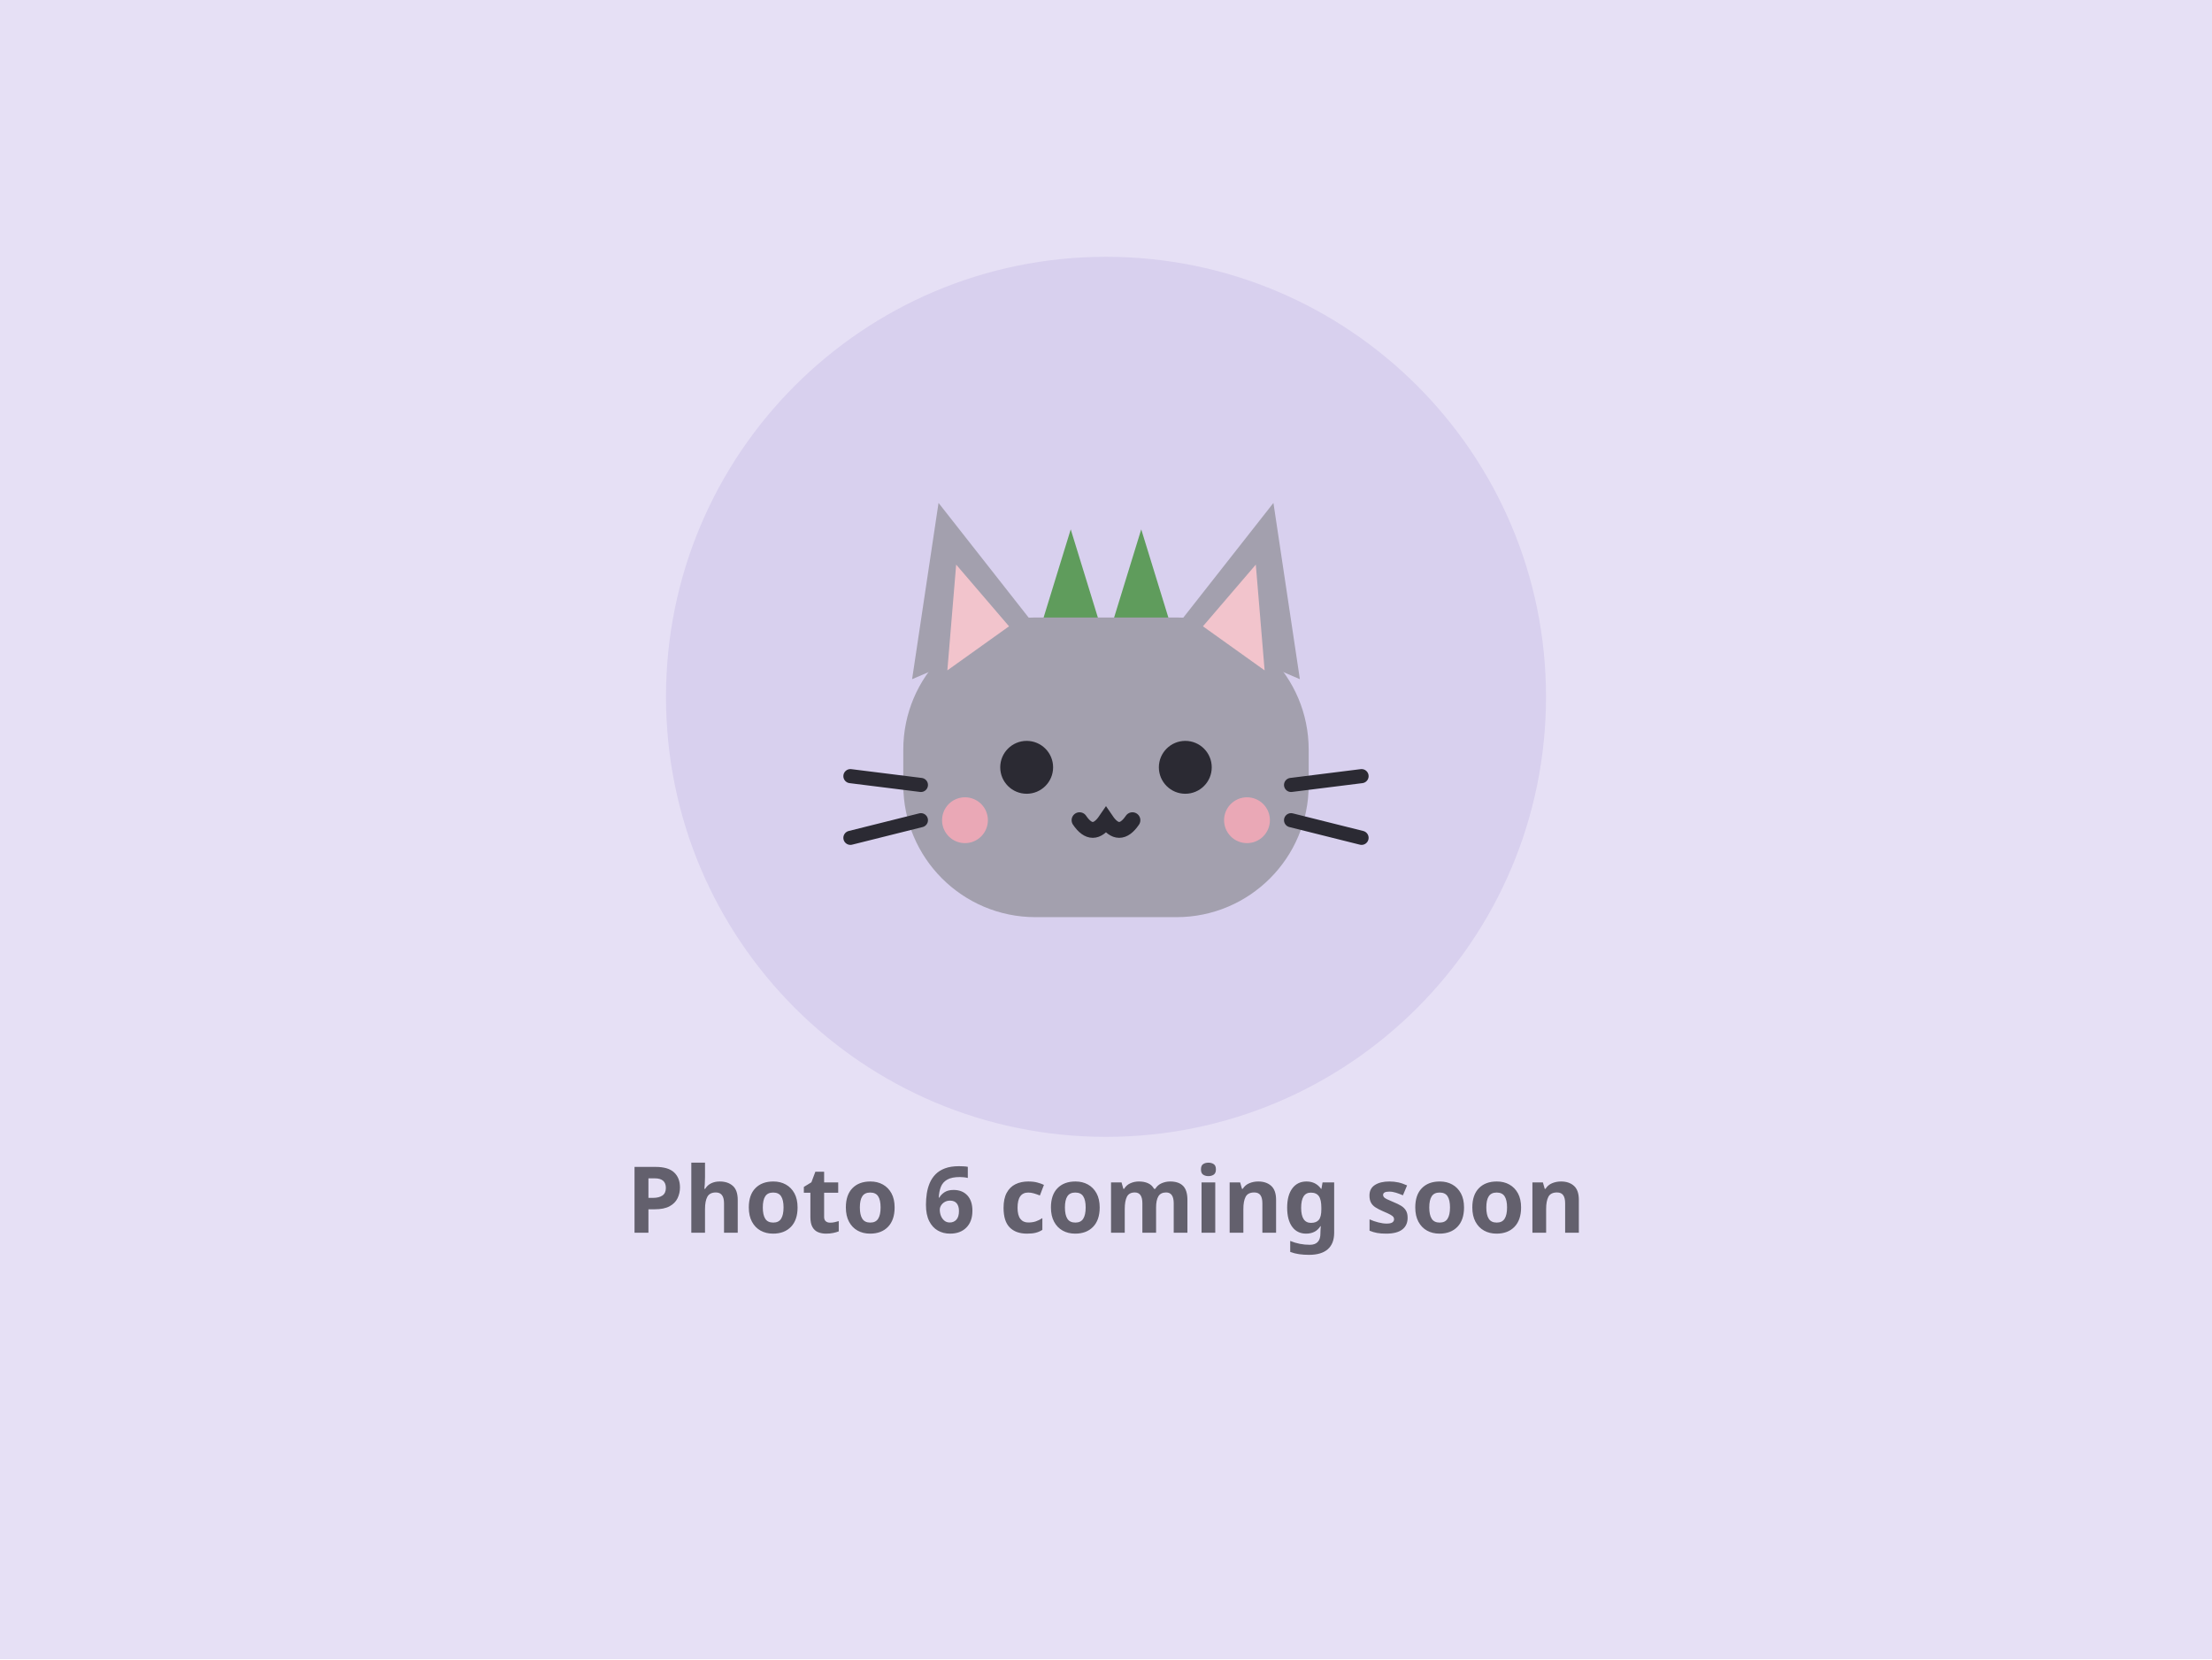
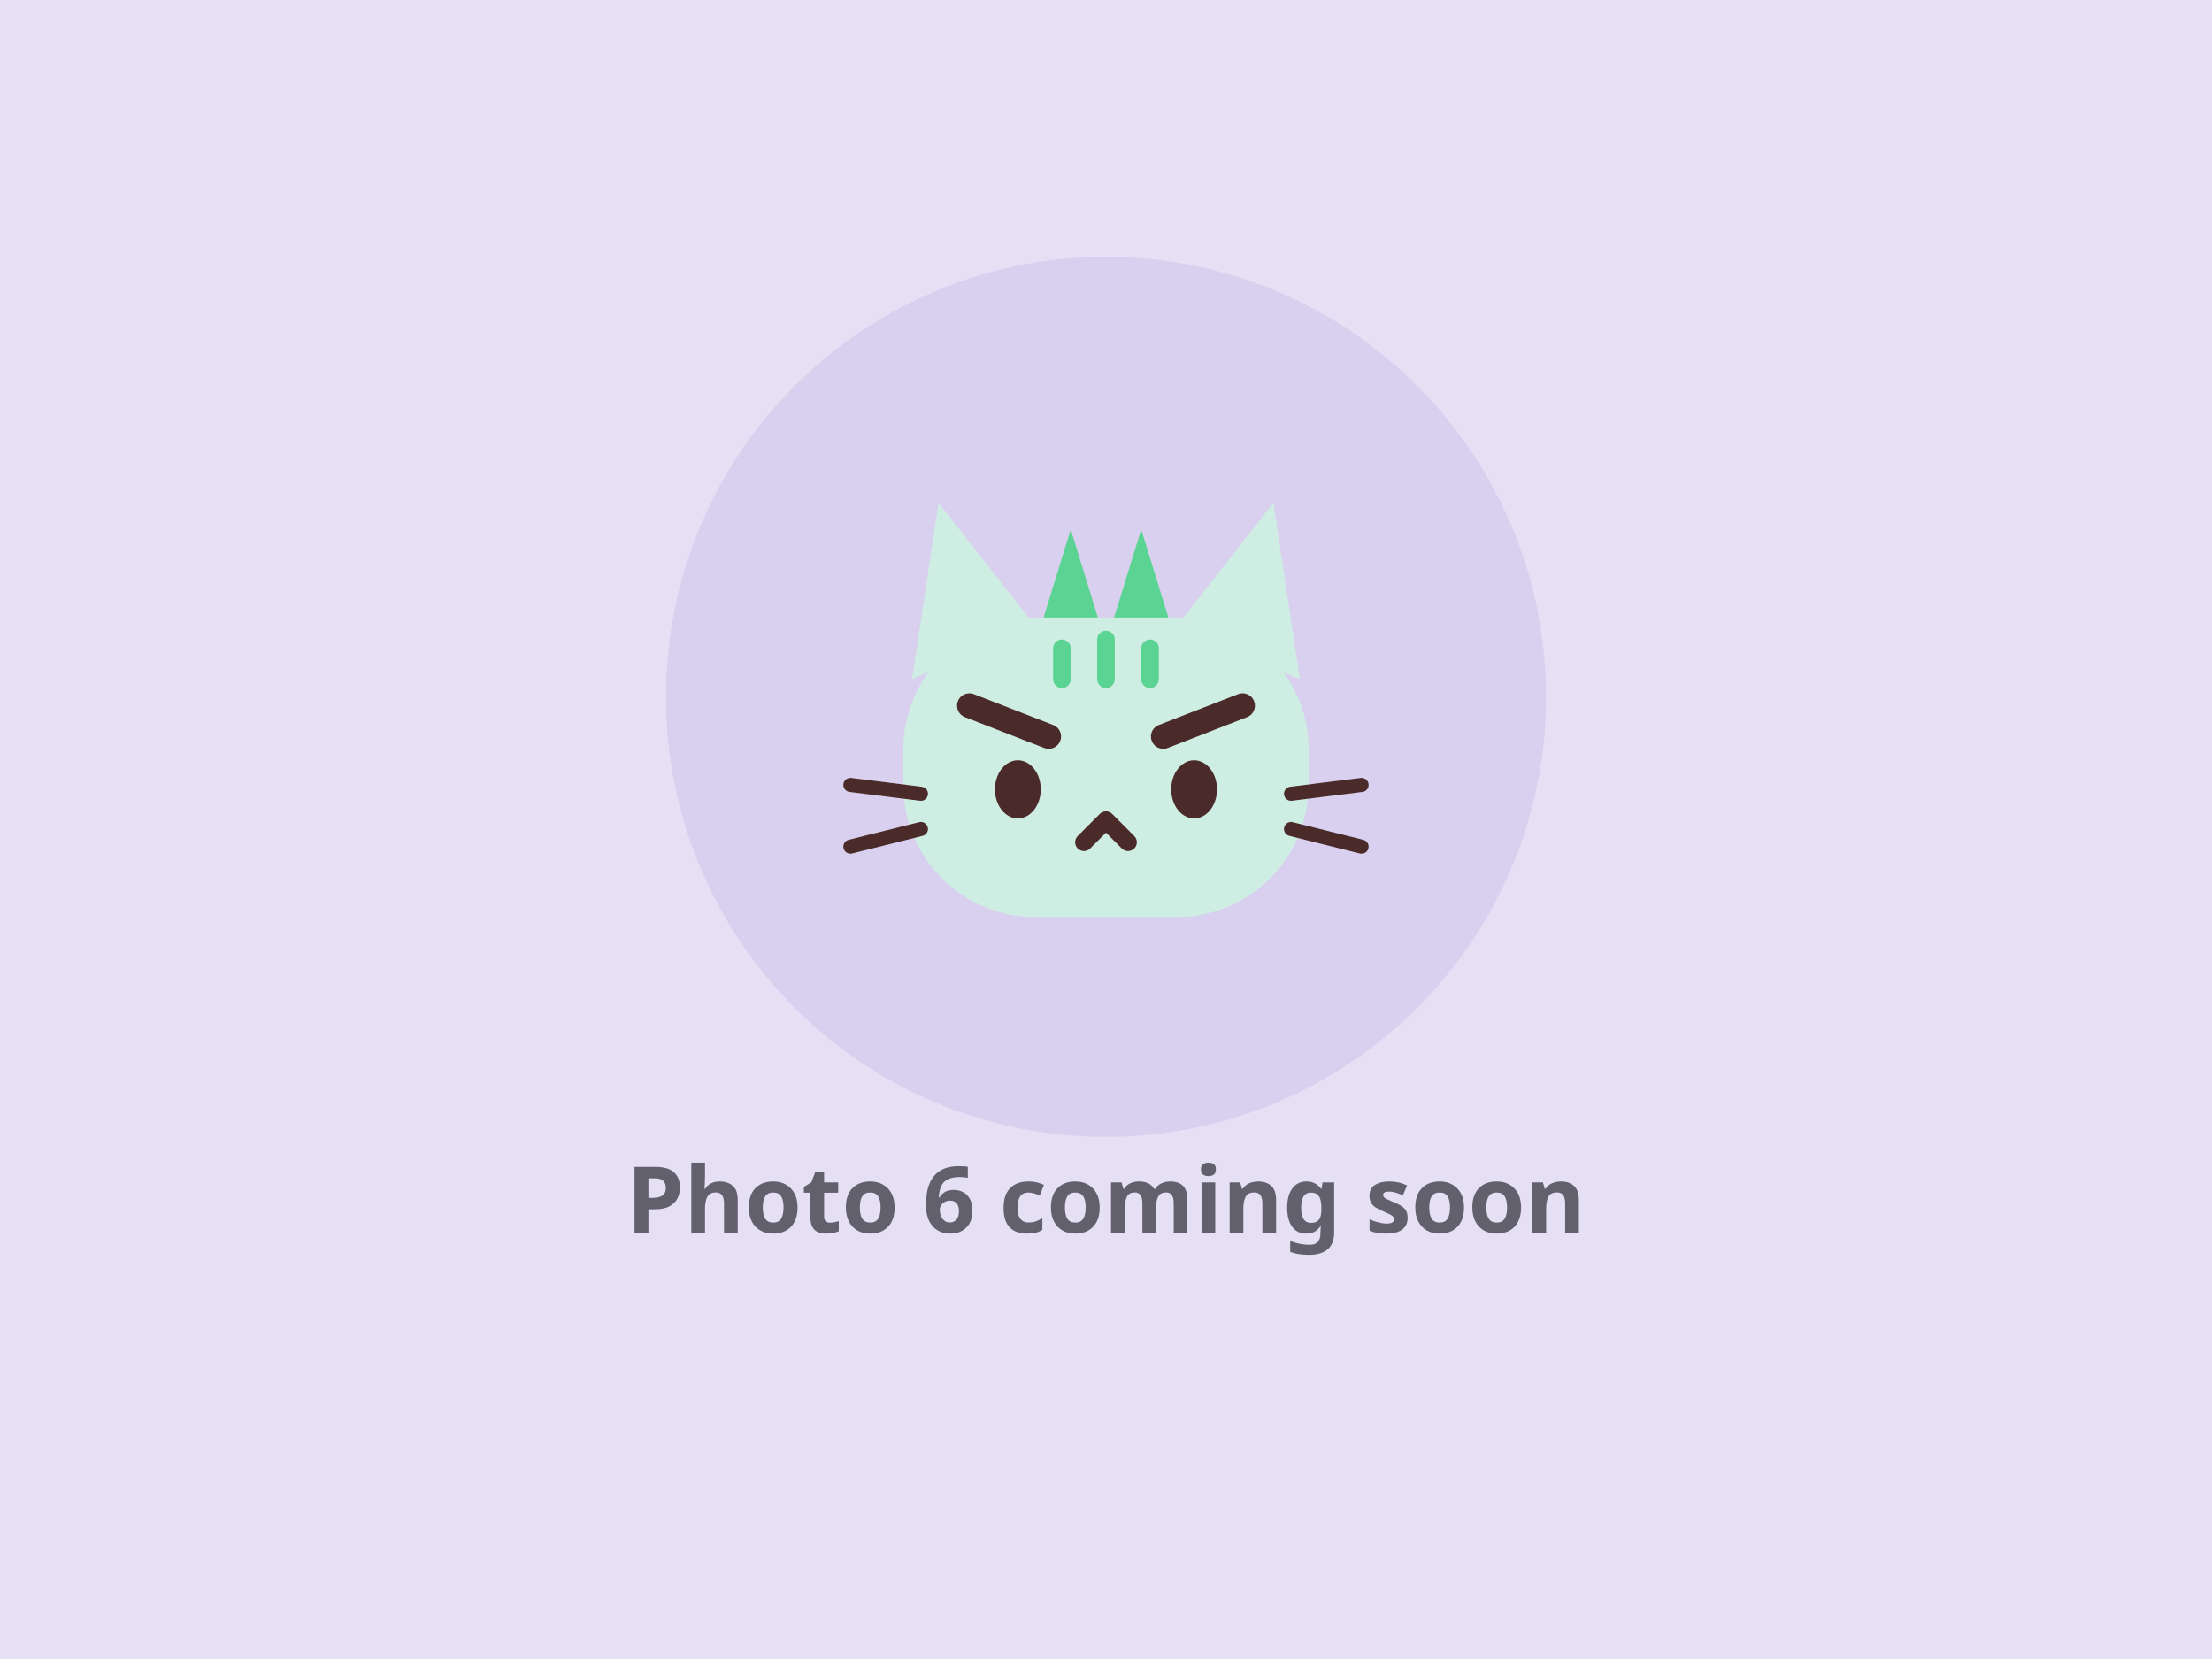
<svg xmlns="http://www.w3.org/2000/svg" viewBox="0 0 1200 900" width="1200" height="900">
  <rect width="1200" height="900" fill="#e6e0f5" />
  <circle cx="600.0" cy="378.0" r="238.7" fill="#d8d0ee" />
  <g transform="translate(447.0 225.0) scale(4.781)">
-     <path d="M24 26 L28 13 L32 26 L36 13 L40 26 Z" fill="#5f9c5c" />
-     <path d="M10 30 L13 10 L24 24 Z" fill="#a3a0ae" />
-     <path d="M54 30 L51 10 L40 24 Z" fill="#a3a0ae" />
-     <rect x="9" y="23" width="46" height="34" rx="15" fill="#a3a0ae" />
-     <path d="M14 29 L15 17 L21 24 Z" fill="#f2c4cc" />
-     <path d="M50 29 L49 17 L43 24 Z" fill="#f2c4cc" />
-     <circle cx="23" cy="40" r="3" fill="#2b2a33" />
-     <circle cx="41" cy="40" r="3" fill="#2b2a33" />
-     <path d="M29 46 q1.5 2.2 3 0 q1.5 2.2 3 0" fill="none" stroke="#2b2a33" stroke-width="1.8" stroke-linecap="round" />
-     <circle cx="16" cy="46" r="2.6" fill="#f2a9b7" opacity="0.9" />
-     <circle cx="48" cy="46" r="2.6" fill="#f2a9b7" opacity="0.9" />
-     <path d="M3 41 L11 42 M3 48 L11 46 M61 41 L53 42 M61 48 L53 46" stroke="#2b2a33" stroke-width="1.6" stroke-linecap="round" />
+     <path d="M24 26 L28 13 L32 26 L36 13 L40 26 Z" fill="#5bd392" />
+     <path d="M10 30 L13 10 L24 24 Z" fill="#cfeee3" />
+     <path d="M54 30 L51 10 L40 24 Z" fill="#cfeee3" />
+     <rect x="9" y="23" width="46" height="34" rx="15" fill="#cfeee3" />
+     <path d="M27 26.5 v3.5 M32 25.5 v4.5 M37 26.5 v3.5" stroke="#5bd392" stroke-width="2" stroke-linecap="round" />
+     <path d="M16.5 33 L25.5 36.5" stroke="#4b2a2a" stroke-width="2.8" stroke-linecap="round" />
+     <path d="M47.5 33 L38.5 36.5" stroke="#4b2a2a" stroke-width="2.8" stroke-linecap="round" />
+     <ellipse cx="22" cy="42.5" rx="2.6" ry="3.3" fill="#4b2a2a" />
+     <ellipse cx="42" cy="42.5" rx="2.6" ry="3.3" fill="#4b2a2a" />
+     <path d="M29.5 48.5 L32 46 L34.5 48.5" fill="none" stroke="#4b2a2a" stroke-width="2" stroke-linecap="round" stroke-linejoin="round" />
+     <path d="M3 42 L11 43 M3 49 L11 47 M61 42 L53 43 M61 49 L53 47" stroke="#4b2a2a" stroke-width="1.6" stroke-linecap="round" />
  </g>
  <text x="600.0" y="668.7" text-anchor="middle" font-family="Fredoka, Nunito, system-ui, sans-serif" font-size="50" font-weight="600" fill="#2b2a33" opacity="0.7">Photo 6 coming soon</text>
</svg>
